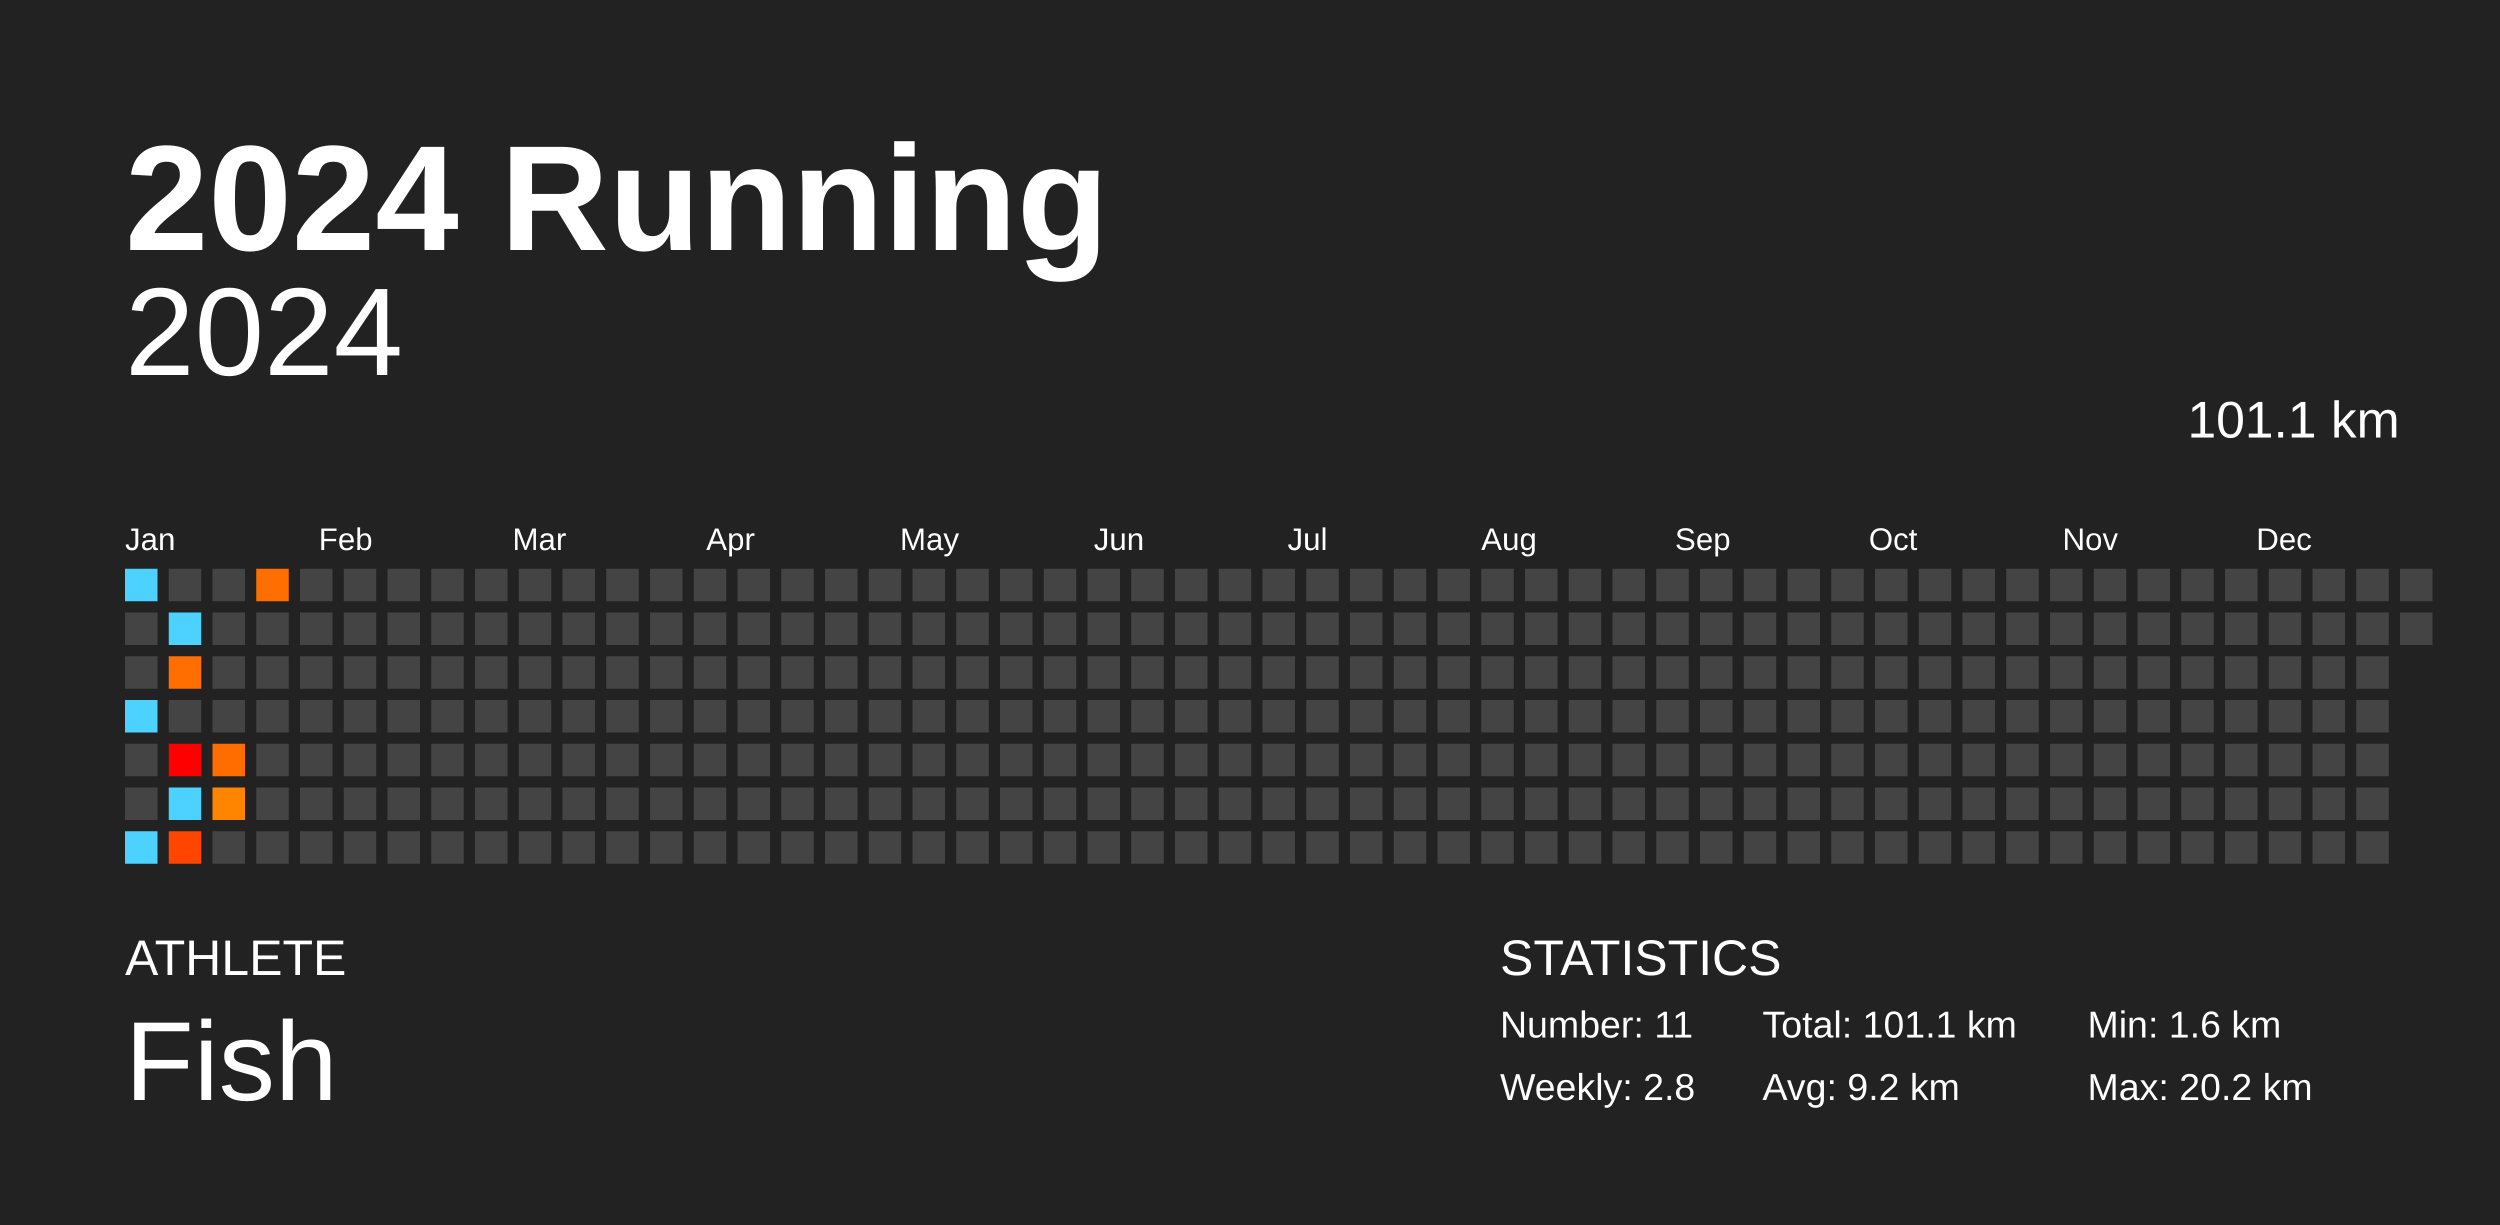
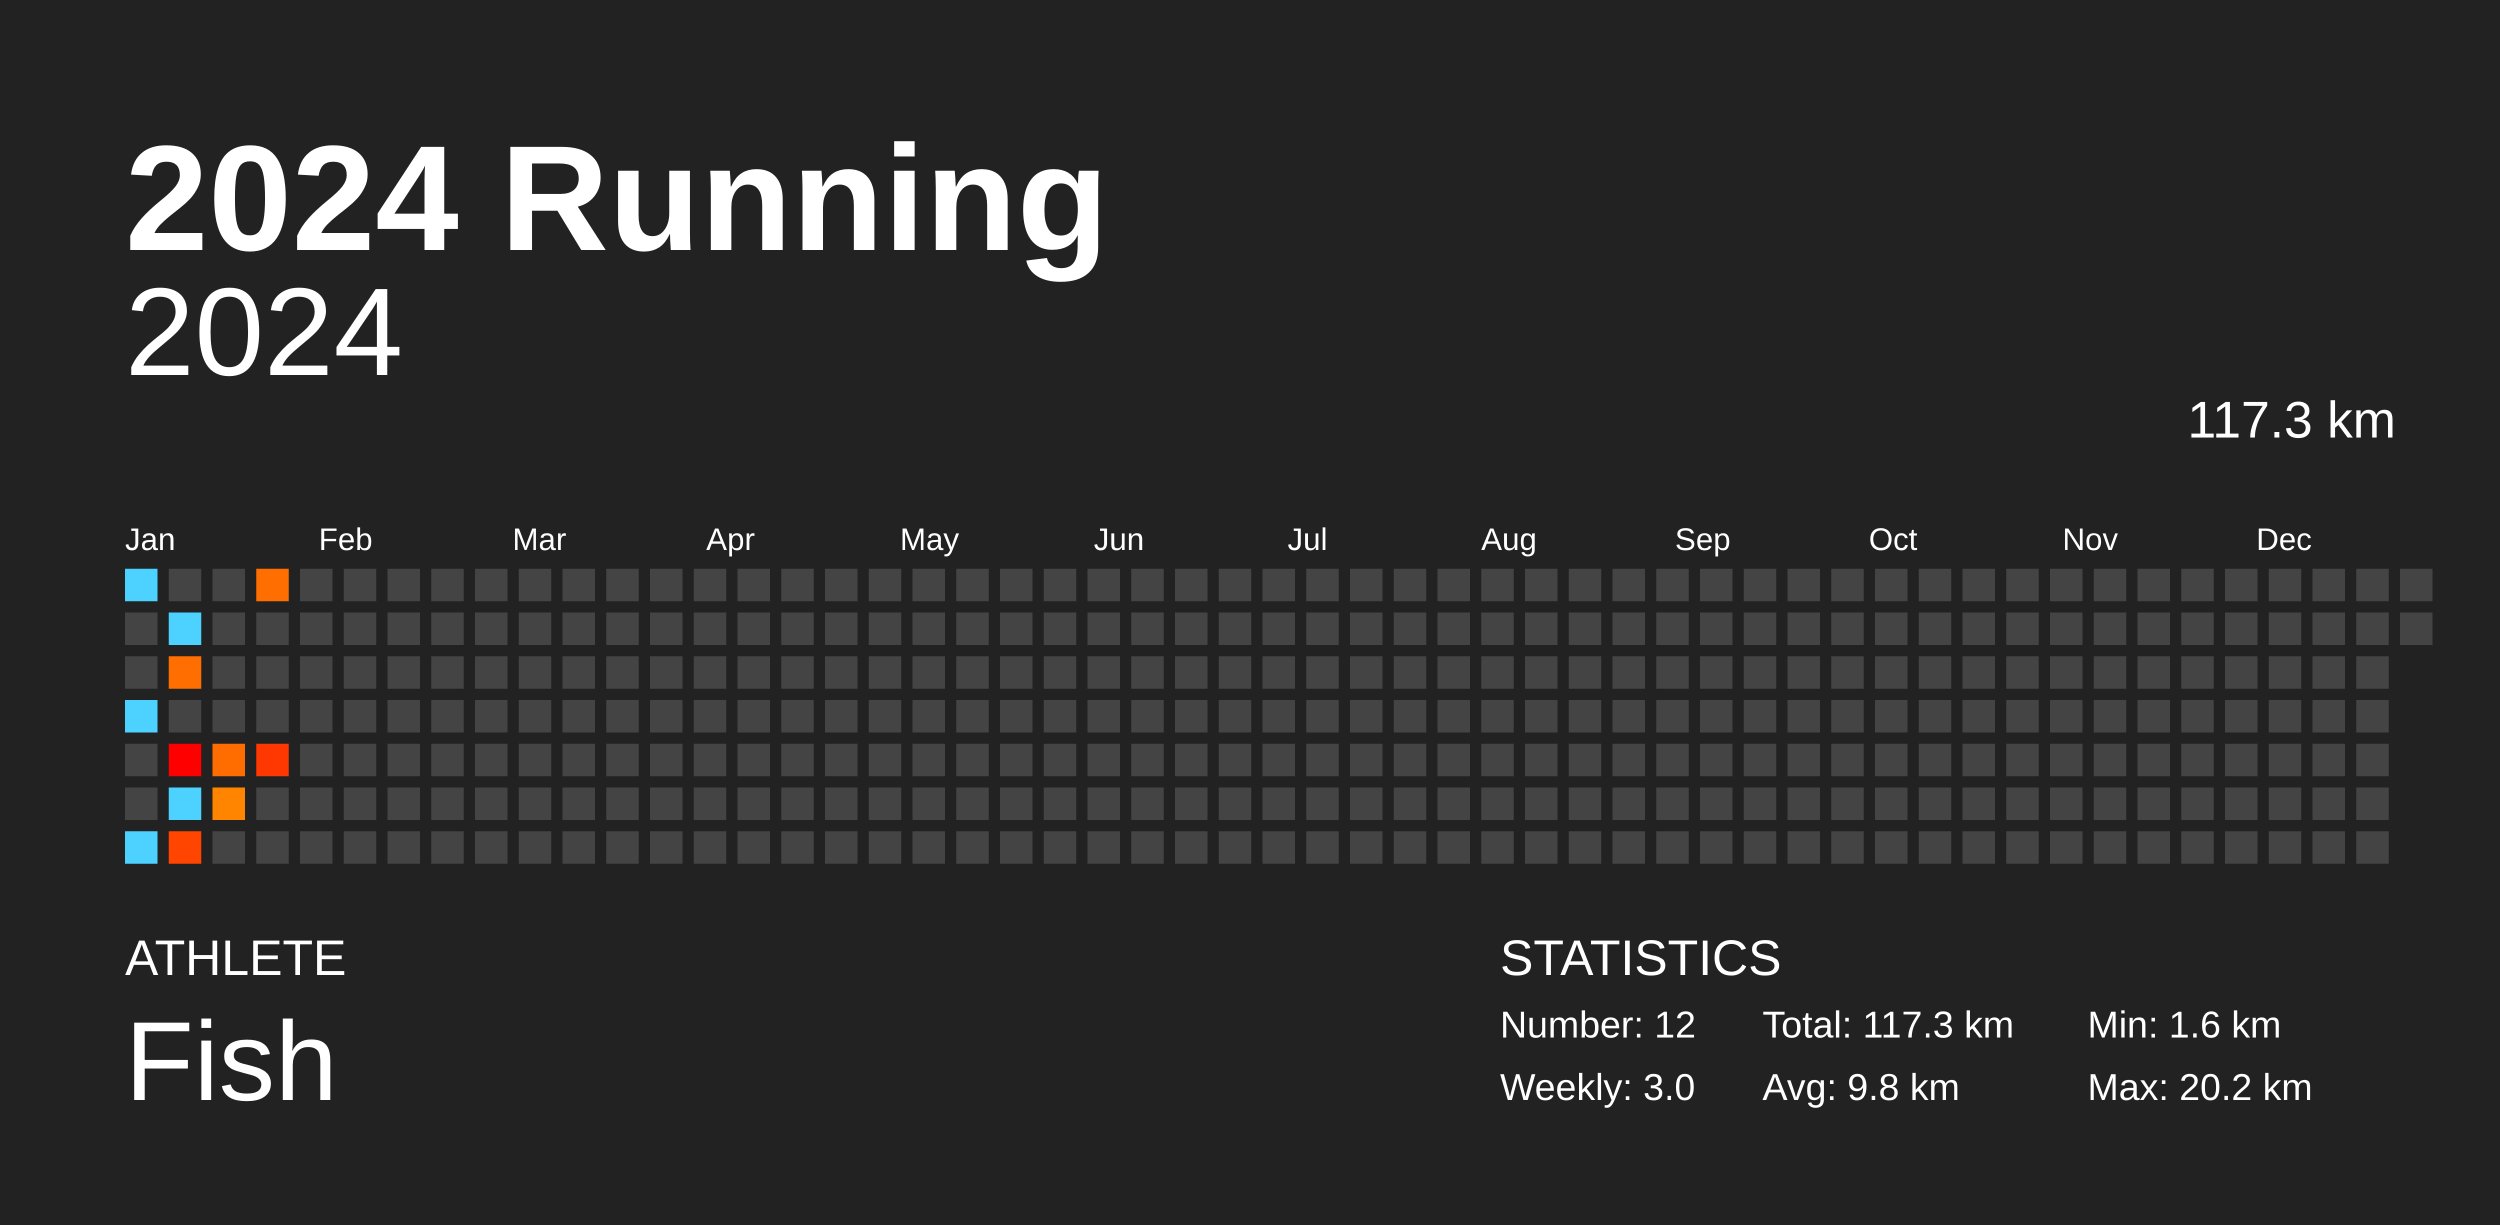
<svg xmlns="http://www.w3.org/2000/svg" baseProfile="full" height="98mm" version="1.1" viewBox="0,0,200,98" width="200mm">
  <defs />
  <rect fill="#222222" height="98" width="200" x="0" y="0" />
  <text fill="#FFFFFF" style="font-size:12px; font-family:Arial; font-weight:bold;" x="10" y="20">2024 Running</text>
  <text fill="#FFFFFF" style="font-size:4px; font-family:Arial" x="10" y="78">ATHLETE</text>
  <text fill="#FFFFFF" style="font-size:9px; font-family:Arial" x="10" y="88">Fish</text>
  <text fill="#FFFFFF" style="font-size:4px; font-family:Arial" x="120" y="78">STATISTICS</text>
-   <text fill="#FFFFFF" style="font-size:3px; font-family:Arial" x="120" y="83">Number: 11</text>
-   <text fill="#FFFFFF" style="font-size:3px; font-family:Arial" x="120" y="88">Weekly: 2.8</text>
-   <text fill="#FFFFFF" style="font-size:3px; font-family:Arial" x="141" y="83">Total: 101.1 km</text>
-   <text fill="#FFFFFF" style="font-size:3px; font-family:Arial" x="141" y="88">Avg: 9.2 km</text>
+   <text fill="#FFFFFF" style="font-size:3px; font-family:Arial" x="120" y="83">Number: 12</text>
+   <text fill="#FFFFFF" style="font-size:3px; font-family:Arial" x="120" y="88">Weekly: 3.0</text>
+   <text fill="#FFFFFF" style="font-size:3px; font-family:Arial" x="141" y="83">Total: 117.3 km</text>
+   <text fill="#FFFFFF" style="font-size:3px; font-family:Arial" x="141" y="88">Avg: 9.8 km</text>
  <text fill="#FFFFFF" style="font-size:3px; font-family:Arial" x="167" y="83">Min: 1.6 km</text>
  <text fill="#FFFFFF" style="font-size:3px; font-family:Arial" x="167" y="88">Max: 20.2 km</text>
  <text alignment-baseline="hanging" fill="#FFFFFF" style="font-size:10.0px; font-family:Arial;" x="10" y="30">2024</text>
-   <text alignment-baseline="hanging" fill="#FFFFFF" style="font-size:4.125px; font-family:Arial;" x="175" y="35">101.1 km</text>
+   <text alignment-baseline="hanging" fill="#FFFFFF" style="font-size:4.125px; font-family:Arial;" x="175" y="35">117.3 km</text>
  <text fill="#FFFFFF" style="font-size:2.5px; font-family:Arial" x="10.0" y="44">Jan</text>
  <text fill="#FFFFFF" style="font-size:2.5px; font-family:Arial" x="25.5" y="44">Feb</text>
  <text fill="#FFFFFF" style="font-size:2.5px; font-family:Arial" x="41.0" y="44">Mar</text>
  <text fill="#FFFFFF" style="font-size:2.5px; font-family:Arial" x="56.5" y="44">Apr</text>
  <text fill="#FFFFFF" style="font-size:2.5px; font-family:Arial" x="72.0" y="44">May</text>
  <text fill="#FFFFFF" style="font-size:2.5px; font-family:Arial" x="87.5" y="44">Jun</text>
  <text fill="#FFFFFF" style="font-size:2.5px; font-family:Arial" x="103.0" y="44">Jul</text>
  <text fill="#FFFFFF" style="font-size:2.5px; font-family:Arial" x="118.5" y="44">Aug</text>
  <text fill="#FFFFFF" style="font-size:2.5px; font-family:Arial" x="134.0" y="44">Sep</text>
  <text fill="#FFFFFF" style="font-size:2.5px; font-family:Arial" x="149.5" y="44">Oct</text>
  <text fill="#FFFFFF" style="font-size:2.5px; font-family:Arial" x="165.0" y="44">Nov</text>
  <text fill="#FFFFFF" style="font-size:2.5px; font-family:Arial" x="180.5" y="44">Dec</text>
  <rect fill="#4dd2ff" height="2.6" width="2.6" x="10.0" y="45.5" />
  <rect fill="#444444" height="2.6" width="2.6" x="10.0" y="49.0" />
  <rect fill="#444444" height="2.6" width="2.6" x="10.0" y="52.5" />
  <rect fill="#4dd2ff" height="2.6" width="2.6" x="10.0" y="56.0" />
  <rect fill="#444444" height="2.6" width="2.6" x="10.0" y="59.5" />
  <rect fill="#444444" height="2.6" width="2.6" x="10.0" y="63.0" />
  <rect fill="#4dd2ff" height="2.6" width="2.6" x="10.0" y="66.5" />
  <rect fill="#444444" height="2.6" width="2.6" x="13.5" y="45.5" />
  <rect fill="#4dd2ff" height="2.6" width="2.6" x="13.5" y="49.0" />
  <rect fill="#ff6e00" height="2.6" width="2.6" x="13.5" y="52.5" />
  <rect fill="#444444" height="2.6" width="2.6" x="13.5" y="56.0" />
  <rect fill="red" height="2.6" width="2.6" x="13.5" y="59.5" />
  <rect fill="#4dd2ff" height="2.6" width="2.6" x="13.5" y="63.0" />
  <rect fill="#ff4500" height="2.6" width="2.6" x="13.5" y="66.5" />
  <rect fill="#444444" height="2.6" width="2.6" x="17.0" y="45.5" />
  <rect fill="#444444" height="2.6" width="2.6" x="17.0" y="49.0" />
  <rect fill="#444444" height="2.6" width="2.6" x="17.0" y="52.5" />
  <rect fill="#444444" height="2.6" width="2.6" x="17.0" y="56.0" />
  <rect fill="#ff6d00" height="2.6" width="2.6" x="17.0" y="59.5" />
  <rect fill="#ff8500" height="2.6" width="2.6" x="17.0" y="63.0" />
  <rect fill="#444444" height="2.6" width="2.6" x="17.0" y="66.5" />
  <rect fill="#ff6e00" height="2.6" width="2.6" x="20.5" y="45.5" />
  <rect fill="#444444" height="2.6" width="2.6" x="20.5" y="49.0" />
  <rect fill="#444444" height="2.6" width="2.6" x="20.5" y="52.5" />
  <rect fill="#444444" height="2.6" width="2.6" x="20.5" y="56.0" />
-   <rect fill="#444444" height="2.6" width="2.6" x="20.5" y="59.5" />
+   <rect fill="#ff3700" height="2.6" width="2.6" x="20.5" y="59.5" />
  <rect fill="#444444" height="2.6" width="2.6" x="20.5" y="63.0" />
  <rect fill="#444444" height="2.6" width="2.6" x="20.5" y="66.5" />
  <rect fill="#444444" height="2.6" width="2.6" x="24.0" y="45.5" />
  <rect fill="#444444" height="2.6" width="2.6" x="24.0" y="49.0" />
  <rect fill="#444444" height="2.6" width="2.6" x="24.0" y="52.5" />
  <rect fill="#444444" height="2.6" width="2.6" x="24.0" y="56.0" />
  <rect fill="#444444" height="2.6" width="2.6" x="24.0" y="59.5" />
  <rect fill="#444444" height="2.6" width="2.6" x="24.0" y="63.0" />
  <rect fill="#444444" height="2.6" width="2.6" x="24.0" y="66.5" />
  <rect fill="#444444" height="2.6" width="2.6" x="27.5" y="45.5" />
  <rect fill="#444444" height="2.6" width="2.6" x="27.5" y="49.0" />
  <rect fill="#444444" height="2.6" width="2.6" x="27.5" y="52.5" />
  <rect fill="#444444" height="2.6" width="2.6" x="27.5" y="56.0" />
  <rect fill="#444444" height="2.6" width="2.6" x="27.5" y="59.5" />
  <rect fill="#444444" height="2.6" width="2.6" x="27.5" y="63.0" />
  <rect fill="#444444" height="2.6" width="2.6" x="27.5" y="66.5" />
  <rect fill="#444444" height="2.6" width="2.6" x="31.0" y="45.5" />
  <rect fill="#444444" height="2.6" width="2.6" x="31.0" y="49.0" />
  <rect fill="#444444" height="2.6" width="2.6" x="31.0" y="52.5" />
  <rect fill="#444444" height="2.6" width="2.6" x="31.0" y="56.0" />
  <rect fill="#444444" height="2.6" width="2.6" x="31.0" y="59.5" />
  <rect fill="#444444" height="2.6" width="2.6" x="31.0" y="63.0" />
  <rect fill="#444444" height="2.6" width="2.6" x="31.0" y="66.5" />
  <rect fill="#444444" height="2.6" width="2.6" x="34.5" y="45.5" />
  <rect fill="#444444" height="2.6" width="2.6" x="34.5" y="49.0" />
  <rect fill="#444444" height="2.6" width="2.6" x="34.5" y="52.5" />
  <rect fill="#444444" height="2.6" width="2.6" x="34.5" y="56.0" />
  <rect fill="#444444" height="2.6" width="2.6" x="34.5" y="59.5" />
  <rect fill="#444444" height="2.6" width="2.6" x="34.5" y="63.0" />
  <rect fill="#444444" height="2.6" width="2.6" x="34.5" y="66.5" />
  <rect fill="#444444" height="2.6" width="2.6" x="38.0" y="45.5" />
  <rect fill="#444444" height="2.6" width="2.6" x="38.0" y="49.0" />
  <rect fill="#444444" height="2.6" width="2.6" x="38.0" y="52.5" />
  <rect fill="#444444" height="2.6" width="2.6" x="38.0" y="56.0" />
  <rect fill="#444444" height="2.6" width="2.6" x="38.0" y="59.5" />
  <rect fill="#444444" height="2.6" width="2.6" x="38.0" y="63.0" />
  <rect fill="#444444" height="2.6" width="2.6" x="38.0" y="66.5" />
  <rect fill="#444444" height="2.6" width="2.6" x="41.5" y="45.5" />
  <rect fill="#444444" height="2.6" width="2.6" x="41.5" y="49.0" />
  <rect fill="#444444" height="2.6" width="2.6" x="41.5" y="52.5" />
  <rect fill="#444444" height="2.6" width="2.6" x="41.5" y="56.0" />
  <rect fill="#444444" height="2.6" width="2.6" x="41.5" y="59.5" />
  <rect fill="#444444" height="2.6" width="2.6" x="41.5" y="63.0" />
  <rect fill="#444444" height="2.6" width="2.6" x="41.5" y="66.5" />
  <rect fill="#444444" height="2.6" width="2.6" x="45.0" y="45.5" />
  <rect fill="#444444" height="2.6" width="2.6" x="45.0" y="49.0" />
  <rect fill="#444444" height="2.6" width="2.6" x="45.0" y="52.5" />
  <rect fill="#444444" height="2.6" width="2.6" x="45.0" y="56.0" />
  <rect fill="#444444" height="2.6" width="2.6" x="45.0" y="59.5" />
  <rect fill="#444444" height="2.6" width="2.6" x="45.0" y="63.0" />
  <rect fill="#444444" height="2.6" width="2.6" x="45.0" y="66.5" />
  <rect fill="#444444" height="2.6" width="2.6" x="48.5" y="45.5" />
  <rect fill="#444444" height="2.6" width="2.6" x="48.5" y="49.0" />
  <rect fill="#444444" height="2.6" width="2.6" x="48.5" y="52.5" />
  <rect fill="#444444" height="2.6" width="2.6" x="48.5" y="56.0" />
  <rect fill="#444444" height="2.6" width="2.6" x="48.5" y="59.5" />
  <rect fill="#444444" height="2.6" width="2.6" x="48.5" y="63.0" />
  <rect fill="#444444" height="2.6" width="2.6" x="48.5" y="66.5" />
  <rect fill="#444444" height="2.6" width="2.6" x="52.0" y="45.5" />
  <rect fill="#444444" height="2.6" width="2.6" x="52.0" y="49.0" />
  <rect fill="#444444" height="2.6" width="2.6" x="52.0" y="52.5" />
  <rect fill="#444444" height="2.6" width="2.6" x="52.0" y="56.0" />
  <rect fill="#444444" height="2.6" width="2.6" x="52.0" y="59.5" />
  <rect fill="#444444" height="2.6" width="2.6" x="52.0" y="63.0" />
  <rect fill="#444444" height="2.6" width="2.6" x="52.0" y="66.5" />
  <rect fill="#444444" height="2.6" width="2.6" x="55.5" y="45.5" />
  <rect fill="#444444" height="2.6" width="2.6" x="55.5" y="49.0" />
  <rect fill="#444444" height="2.6" width="2.6" x="55.5" y="52.5" />
  <rect fill="#444444" height="2.6" width="2.6" x="55.5" y="56.0" />
  <rect fill="#444444" height="2.6" width="2.6" x="55.5" y="59.5" />
  <rect fill="#444444" height="2.6" width="2.6" x="55.5" y="63.0" />
  <rect fill="#444444" height="2.6" width="2.6" x="55.5" y="66.5" />
  <rect fill="#444444" height="2.6" width="2.6" x="59.0" y="45.5" />
  <rect fill="#444444" height="2.6" width="2.6" x="59.0" y="49.0" />
  <rect fill="#444444" height="2.6" width="2.6" x="59.0" y="52.5" />
  <rect fill="#444444" height="2.6" width="2.6" x="59.0" y="56.0" />
  <rect fill="#444444" height="2.6" width="2.6" x="59.0" y="59.5" />
  <rect fill="#444444" height="2.6" width="2.6" x="59.0" y="63.0" />
  <rect fill="#444444" height="2.6" width="2.6" x="59.0" y="66.5" />
  <rect fill="#444444" height="2.6" width="2.6" x="62.5" y="45.5" />
  <rect fill="#444444" height="2.6" width="2.6" x="62.5" y="49.0" />
  <rect fill="#444444" height="2.6" width="2.6" x="62.5" y="52.5" />
  <rect fill="#444444" height="2.6" width="2.6" x="62.5" y="56.0" />
  <rect fill="#444444" height="2.6" width="2.6" x="62.5" y="59.5" />
  <rect fill="#444444" height="2.6" width="2.6" x="62.5" y="63.0" />
  <rect fill="#444444" height="2.6" width="2.6" x="62.5" y="66.5" />
  <rect fill="#444444" height="2.6" width="2.6" x="66.0" y="45.5" />
  <rect fill="#444444" height="2.6" width="2.6" x="66.0" y="49.0" />
  <rect fill="#444444" height="2.6" width="2.6" x="66.0" y="52.5" />
  <rect fill="#444444" height="2.6" width="2.6" x="66.0" y="56.0" />
  <rect fill="#444444" height="2.6" width="2.6" x="66.0" y="59.5" />
  <rect fill="#444444" height="2.6" width="2.6" x="66.0" y="63.0" />
  <rect fill="#444444" height="2.6" width="2.6" x="66.0" y="66.5" />
  <rect fill="#444444" height="2.6" width="2.6" x="69.5" y="45.5" />
  <rect fill="#444444" height="2.6" width="2.6" x="69.5" y="49.0" />
  <rect fill="#444444" height="2.6" width="2.6" x="69.5" y="52.5" />
  <rect fill="#444444" height="2.6" width="2.6" x="69.5" y="56.0" />
  <rect fill="#444444" height="2.6" width="2.6" x="69.5" y="59.5" />
  <rect fill="#444444" height="2.6" width="2.6" x="69.5" y="63.0" />
  <rect fill="#444444" height="2.6" width="2.6" x="69.5" y="66.5" />
  <rect fill="#444444" height="2.6" width="2.6" x="73.0" y="45.5" />
  <rect fill="#444444" height="2.6" width="2.6" x="73.0" y="49.0" />
  <rect fill="#444444" height="2.6" width="2.6" x="73.0" y="52.5" />
  <rect fill="#444444" height="2.6" width="2.6" x="73.0" y="56.0" />
  <rect fill="#444444" height="2.6" width="2.6" x="73.0" y="59.5" />
  <rect fill="#444444" height="2.6" width="2.6" x="73.0" y="63.0" />
  <rect fill="#444444" height="2.6" width="2.6" x="73.0" y="66.5" />
  <rect fill="#444444" height="2.6" width="2.6" x="76.5" y="45.5" />
  <rect fill="#444444" height="2.6" width="2.6" x="76.5" y="49.0" />
  <rect fill="#444444" height="2.6" width="2.6" x="76.5" y="52.5" />
  <rect fill="#444444" height="2.6" width="2.6" x="76.5" y="56.0" />
  <rect fill="#444444" height="2.6" width="2.6" x="76.5" y="59.5" />
  <rect fill="#444444" height="2.6" width="2.6" x="76.5" y="63.0" />
  <rect fill="#444444" height="2.6" width="2.6" x="76.5" y="66.5" />
  <rect fill="#444444" height="2.6" width="2.6" x="80.0" y="45.5" />
  <rect fill="#444444" height="2.6" width="2.6" x="80.0" y="49.0" />
  <rect fill="#444444" height="2.6" width="2.6" x="80.0" y="52.5" />
  <rect fill="#444444" height="2.6" width="2.6" x="80.0" y="56.0" />
  <rect fill="#444444" height="2.6" width="2.6" x="80.0" y="59.5" />
  <rect fill="#444444" height="2.6" width="2.6" x="80.0" y="63.0" />
  <rect fill="#444444" height="2.6" width="2.6" x="80.0" y="66.5" />
  <rect fill="#444444" height="2.6" width="2.6" x="83.5" y="45.5" />
  <rect fill="#444444" height="2.6" width="2.6" x="83.5" y="49.0" />
  <rect fill="#444444" height="2.6" width="2.6" x="83.5" y="52.5" />
  <rect fill="#444444" height="2.6" width="2.6" x="83.5" y="56.0" />
  <rect fill="#444444" height="2.6" width="2.6" x="83.5" y="59.5" />
  <rect fill="#444444" height="2.6" width="2.6" x="83.5" y="63.0" />
  <rect fill="#444444" height="2.6" width="2.6" x="83.5" y="66.5" />
  <rect fill="#444444" height="2.6" width="2.6" x="87.0" y="45.5" />
  <rect fill="#444444" height="2.6" width="2.6" x="87.0" y="49.0" />
  <rect fill="#444444" height="2.6" width="2.6" x="87.0" y="52.5" />
  <rect fill="#444444" height="2.6" width="2.6" x="87.0" y="56.0" />
  <rect fill="#444444" height="2.6" width="2.6" x="87.0" y="59.5" />
  <rect fill="#444444" height="2.6" width="2.6" x="87.0" y="63.0" />
  <rect fill="#444444" height="2.6" width="2.6" x="87.0" y="66.5" />
  <rect fill="#444444" height="2.6" width="2.6" x="90.5" y="45.5" />
  <rect fill="#444444" height="2.6" width="2.6" x="90.5" y="49.0" />
  <rect fill="#444444" height="2.6" width="2.6" x="90.5" y="52.5" />
  <rect fill="#444444" height="2.6" width="2.6" x="90.5" y="56.0" />
  <rect fill="#444444" height="2.6" width="2.6" x="90.5" y="59.5" />
  <rect fill="#444444" height="2.6" width="2.6" x="90.5" y="63.0" />
  <rect fill="#444444" height="2.6" width="2.6" x="90.5" y="66.5" />
  <rect fill="#444444" height="2.6" width="2.6" x="94.0" y="45.5" />
  <rect fill="#444444" height="2.6" width="2.6" x="94.0" y="49.0" />
  <rect fill="#444444" height="2.6" width="2.6" x="94.0" y="52.5" />
  <rect fill="#444444" height="2.6" width="2.6" x="94.0" y="56.0" />
  <rect fill="#444444" height="2.6" width="2.6" x="94.0" y="59.5" />
  <rect fill="#444444" height="2.6" width="2.6" x="94.0" y="63.0" />
  <rect fill="#444444" height="2.6" width="2.6" x="94.0" y="66.5" />
  <rect fill="#444444" height="2.6" width="2.6" x="97.5" y="45.5" />
  <rect fill="#444444" height="2.6" width="2.6" x="97.5" y="49.0" />
  <rect fill="#444444" height="2.6" width="2.6" x="97.5" y="52.5" />
  <rect fill="#444444" height="2.6" width="2.6" x="97.5" y="56.0" />
  <rect fill="#444444" height="2.6" width="2.6" x="97.5" y="59.5" />
  <rect fill="#444444" height="2.6" width="2.6" x="97.5" y="63.0" />
  <rect fill="#444444" height="2.6" width="2.6" x="97.5" y="66.5" />
  <rect fill="#444444" height="2.6" width="2.6" x="101.0" y="45.5" />
  <rect fill="#444444" height="2.6" width="2.6" x="101.0" y="49.0" />
  <rect fill="#444444" height="2.6" width="2.6" x="101.0" y="52.5" />
  <rect fill="#444444" height="2.6" width="2.6" x="101.0" y="56.0" />
  <rect fill="#444444" height="2.6" width="2.6" x="101.0" y="59.5" />
  <rect fill="#444444" height="2.6" width="2.6" x="101.0" y="63.0" />
  <rect fill="#444444" height="2.6" width="2.6" x="101.0" y="66.5" />
  <rect fill="#444444" height="2.6" width="2.6" x="104.5" y="45.5" />
  <rect fill="#444444" height="2.6" width="2.6" x="104.5" y="49.0" />
  <rect fill="#444444" height="2.6" width="2.6" x="104.5" y="52.5" />
  <rect fill="#444444" height="2.6" width="2.6" x="104.5" y="56.0" />
  <rect fill="#444444" height="2.6" width="2.6" x="104.5" y="59.5" />
  <rect fill="#444444" height="2.6" width="2.6" x="104.5" y="63.0" />
  <rect fill="#444444" height="2.6" width="2.6" x="104.5" y="66.5" />
  <rect fill="#444444" height="2.6" width="2.6" x="108.0" y="45.5" />
  <rect fill="#444444" height="2.6" width="2.6" x="108.0" y="49.0" />
  <rect fill="#444444" height="2.6" width="2.6" x="108.0" y="52.5" />
  <rect fill="#444444" height="2.6" width="2.6" x="108.0" y="56.0" />
  <rect fill="#444444" height="2.6" width="2.6" x="108.0" y="59.5" />
  <rect fill="#444444" height="2.6" width="2.6" x="108.0" y="63.0" />
  <rect fill="#444444" height="2.6" width="2.6" x="108.0" y="66.5" />
  <rect fill="#444444" height="2.6" width="2.6" x="111.5" y="45.5" />
  <rect fill="#444444" height="2.6" width="2.6" x="111.5" y="49.0" />
  <rect fill="#444444" height="2.6" width="2.6" x="111.5" y="52.5" />
  <rect fill="#444444" height="2.6" width="2.6" x="111.5" y="56.0" />
  <rect fill="#444444" height="2.6" width="2.6" x="111.5" y="59.5" />
  <rect fill="#444444" height="2.6" width="2.6" x="111.5" y="63.0" />
  <rect fill="#444444" height="2.6" width="2.6" x="111.5" y="66.5" />
  <rect fill="#444444" height="2.6" width="2.6" x="115.0" y="45.5" />
  <rect fill="#444444" height="2.6" width="2.6" x="115.0" y="49.0" />
  <rect fill="#444444" height="2.6" width="2.6" x="115.0" y="52.5" />
  <rect fill="#444444" height="2.6" width="2.6" x="115.0" y="56.0" />
  <rect fill="#444444" height="2.6" width="2.6" x="115.0" y="59.5" />
  <rect fill="#444444" height="2.6" width="2.6" x="115.0" y="63.0" />
  <rect fill="#444444" height="2.6" width="2.6" x="115.0" y="66.5" />
  <rect fill="#444444" height="2.6" width="2.6" x="118.5" y="45.5" />
  <rect fill="#444444" height="2.6" width="2.6" x="118.5" y="49.0" />
  <rect fill="#444444" height="2.6" width="2.6" x="118.5" y="52.5" />
  <rect fill="#444444" height="2.6" width="2.6" x="118.5" y="56.0" />
  <rect fill="#444444" height="2.6" width="2.6" x="118.5" y="59.5" />
  <rect fill="#444444" height="2.6" width="2.6" x="118.5" y="63.0" />
  <rect fill="#444444" height="2.6" width="2.6" x="118.5" y="66.5" />
  <rect fill="#444444" height="2.6" width="2.6" x="122.0" y="45.5" />
  <rect fill="#444444" height="2.6" width="2.6" x="122.0" y="49.0" />
  <rect fill="#444444" height="2.6" width="2.6" x="122.0" y="52.5" />
  <rect fill="#444444" height="2.6" width="2.6" x="122.0" y="56.0" />
  <rect fill="#444444" height="2.6" width="2.6" x="122.0" y="59.5" />
  <rect fill="#444444" height="2.6" width="2.6" x="122.0" y="63.0" />
  <rect fill="#444444" height="2.6" width="2.6" x="122.0" y="66.5" />
  <rect fill="#444444" height="2.6" width="2.6" x="125.5" y="45.5" />
  <rect fill="#444444" height="2.6" width="2.6" x="125.5" y="49.0" />
  <rect fill="#444444" height="2.6" width="2.6" x="125.5" y="52.5" />
  <rect fill="#444444" height="2.6" width="2.6" x="125.5" y="56.0" />
  <rect fill="#444444" height="2.6" width="2.6" x="125.5" y="59.5" />
  <rect fill="#444444" height="2.6" width="2.6" x="125.5" y="63.0" />
  <rect fill="#444444" height="2.6" width="2.6" x="125.5" y="66.5" />
  <rect fill="#444444" height="2.6" width="2.6" x="129.0" y="45.5" />
  <rect fill="#444444" height="2.6" width="2.6" x="129.0" y="49.0" />
  <rect fill="#444444" height="2.6" width="2.6" x="129.0" y="52.5" />
  <rect fill="#444444" height="2.6" width="2.6" x="129.0" y="56.0" />
  <rect fill="#444444" height="2.6" width="2.6" x="129.0" y="59.5" />
  <rect fill="#444444" height="2.6" width="2.6" x="129.0" y="63.0" />
  <rect fill="#444444" height="2.6" width="2.6" x="129.0" y="66.5" />
  <rect fill="#444444" height="2.6" width="2.6" x="132.5" y="45.5" />
  <rect fill="#444444" height="2.6" width="2.6" x="132.5" y="49.0" />
  <rect fill="#444444" height="2.6" width="2.6" x="132.5" y="52.5" />
  <rect fill="#444444" height="2.6" width="2.6" x="132.5" y="56.0" />
  <rect fill="#444444" height="2.6" width="2.6" x="132.5" y="59.5" />
  <rect fill="#444444" height="2.6" width="2.6" x="132.5" y="63.0" />
  <rect fill="#444444" height="2.6" width="2.6" x="132.5" y="66.5" />
  <rect fill="#444444" height="2.6" width="2.6" x="136.0" y="45.5" />
  <rect fill="#444444" height="2.6" width="2.6" x="136.0" y="49.0" />
  <rect fill="#444444" height="2.6" width="2.6" x="136.0" y="52.5" />
  <rect fill="#444444" height="2.6" width="2.6" x="136.0" y="56.0" />
  <rect fill="#444444" height="2.6" width="2.6" x="136.0" y="59.5" />
  <rect fill="#444444" height="2.6" width="2.6" x="136.0" y="63.0" />
  <rect fill="#444444" height="2.6" width="2.6" x="136.0" y="66.5" />
  <rect fill="#444444" height="2.6" width="2.6" x="139.5" y="45.5" />
  <rect fill="#444444" height="2.6" width="2.6" x="139.5" y="49.0" />
  <rect fill="#444444" height="2.6" width="2.6" x="139.5" y="52.5" />
  <rect fill="#444444" height="2.6" width="2.6" x="139.5" y="56.0" />
  <rect fill="#444444" height="2.6" width="2.6" x="139.5" y="59.5" />
  <rect fill="#444444" height="2.6" width="2.6" x="139.5" y="63.0" />
  <rect fill="#444444" height="2.6" width="2.6" x="139.5" y="66.5" />
  <rect fill="#444444" height="2.6" width="2.6" x="143.0" y="45.5" />
  <rect fill="#444444" height="2.6" width="2.6" x="143.0" y="49.0" />
  <rect fill="#444444" height="2.6" width="2.6" x="143.0" y="52.5" />
  <rect fill="#444444" height="2.6" width="2.6" x="143.0" y="56.0" />
  <rect fill="#444444" height="2.6" width="2.6" x="143.0" y="59.5" />
  <rect fill="#444444" height="2.6" width="2.6" x="143.0" y="63.0" />
  <rect fill="#444444" height="2.6" width="2.6" x="143.0" y="66.5" />
  <rect fill="#444444" height="2.6" width="2.6" x="146.5" y="45.5" />
  <rect fill="#444444" height="2.6" width="2.6" x="146.5" y="49.0" />
  <rect fill="#444444" height="2.6" width="2.6" x="146.5" y="52.5" />
  <rect fill="#444444" height="2.6" width="2.6" x="146.5" y="56.0" />
  <rect fill="#444444" height="2.6" width="2.6" x="146.5" y="59.5" />
  <rect fill="#444444" height="2.6" width="2.6" x="146.5" y="63.0" />
  <rect fill="#444444" height="2.6" width="2.6" x="146.5" y="66.5" />
  <rect fill="#444444" height="2.6" width="2.6" x="150.0" y="45.5" />
  <rect fill="#444444" height="2.6" width="2.6" x="150.0" y="49.0" />
  <rect fill="#444444" height="2.6" width="2.6" x="150.0" y="52.5" />
  <rect fill="#444444" height="2.6" width="2.6" x="150.0" y="56.0" />
  <rect fill="#444444" height="2.6" width="2.6" x="150.0" y="59.5" />
  <rect fill="#444444" height="2.6" width="2.6" x="150.0" y="63.0" />
  <rect fill="#444444" height="2.6" width="2.6" x="150.0" y="66.5" />
  <rect fill="#444444" height="2.6" width="2.6" x="153.5" y="45.5" />
  <rect fill="#444444" height="2.6" width="2.6" x="153.5" y="49.0" />
  <rect fill="#444444" height="2.6" width="2.6" x="153.5" y="52.5" />
  <rect fill="#444444" height="2.6" width="2.6" x="153.5" y="56.0" />
  <rect fill="#444444" height="2.6" width="2.6" x="153.5" y="59.5" />
  <rect fill="#444444" height="2.6" width="2.6" x="153.5" y="63.0" />
  <rect fill="#444444" height="2.6" width="2.6" x="153.5" y="66.5" />
  <rect fill="#444444" height="2.6" width="2.6" x="157.0" y="45.5" />
  <rect fill="#444444" height="2.6" width="2.6" x="157.0" y="49.0" />
  <rect fill="#444444" height="2.6" width="2.6" x="157.0" y="52.5" />
  <rect fill="#444444" height="2.6" width="2.6" x="157.0" y="56.0" />
  <rect fill="#444444" height="2.6" width="2.6" x="157.0" y="59.5" />
  <rect fill="#444444" height="2.6" width="2.6" x="157.0" y="63.0" />
  <rect fill="#444444" height="2.6" width="2.6" x="157.0" y="66.5" />
  <rect fill="#444444" height="2.6" width="2.6" x="160.5" y="45.5" />
  <rect fill="#444444" height="2.6" width="2.6" x="160.5" y="49.0" />
  <rect fill="#444444" height="2.6" width="2.6" x="160.5" y="52.5" />
  <rect fill="#444444" height="2.6" width="2.6" x="160.5" y="56.0" />
  <rect fill="#444444" height="2.6" width="2.6" x="160.5" y="59.5" />
  <rect fill="#444444" height="2.6" width="2.6" x="160.5" y="63.0" />
  <rect fill="#444444" height="2.6" width="2.6" x="160.5" y="66.5" />
  <rect fill="#444444" height="2.6" width="2.6" x="164.0" y="45.5" />
  <rect fill="#444444" height="2.6" width="2.6" x="164.0" y="49.0" />
  <rect fill="#444444" height="2.6" width="2.6" x="164.0" y="52.5" />
  <rect fill="#444444" height="2.6" width="2.6" x="164.0" y="56.0" />
  <rect fill="#444444" height="2.6" width="2.6" x="164.0" y="59.5" />
  <rect fill="#444444" height="2.6" width="2.6" x="164.0" y="63.0" />
  <rect fill="#444444" height="2.6" width="2.6" x="164.0" y="66.5" />
  <rect fill="#444444" height="2.6" width="2.6" x="167.5" y="45.5" />
  <rect fill="#444444" height="2.6" width="2.6" x="167.5" y="49.0" />
  <rect fill="#444444" height="2.6" width="2.6" x="167.5" y="52.5" />
  <rect fill="#444444" height="2.6" width="2.6" x="167.5" y="56.0" />
  <rect fill="#444444" height="2.6" width="2.6" x="167.5" y="59.5" />
  <rect fill="#444444" height="2.6" width="2.6" x="167.5" y="63.0" />
  <rect fill="#444444" height="2.6" width="2.6" x="167.5" y="66.5" />
  <rect fill="#444444" height="2.6" width="2.6" x="171.0" y="45.5" />
  <rect fill="#444444" height="2.6" width="2.6" x="171.0" y="49.0" />
  <rect fill="#444444" height="2.6" width="2.6" x="171.0" y="52.5" />
  <rect fill="#444444" height="2.6" width="2.6" x="171.0" y="56.0" />
  <rect fill="#444444" height="2.6" width="2.6" x="171.0" y="59.5" />
  <rect fill="#444444" height="2.6" width="2.6" x="171.0" y="63.0" />
  <rect fill="#444444" height="2.6" width="2.6" x="171.0" y="66.5" />
  <rect fill="#444444" height="2.6" width="2.6" x="174.5" y="45.5" />
  <rect fill="#444444" height="2.6" width="2.6" x="174.5" y="49.0" />
  <rect fill="#444444" height="2.6" width="2.6" x="174.5" y="52.5" />
  <rect fill="#444444" height="2.6" width="2.6" x="174.5" y="56.0" />
  <rect fill="#444444" height="2.6" width="2.6" x="174.5" y="59.5" />
  <rect fill="#444444" height="2.6" width="2.6" x="174.5" y="63.0" />
  <rect fill="#444444" height="2.6" width="2.6" x="174.5" y="66.5" />
  <rect fill="#444444" height="2.6" width="2.6" x="178.0" y="45.5" />
  <rect fill="#444444" height="2.6" width="2.6" x="178.0" y="49.0" />
  <rect fill="#444444" height="2.6" width="2.6" x="178.0" y="52.5" />
  <rect fill="#444444" height="2.6" width="2.6" x="178.0" y="56.0" />
  <rect fill="#444444" height="2.6" width="2.6" x="178.0" y="59.5" />
  <rect fill="#444444" height="2.6" width="2.6" x="178.0" y="63.0" />
  <rect fill="#444444" height="2.6" width="2.6" x="178.0" y="66.5" />
  <rect fill="#444444" height="2.6" width="2.6" x="181.5" y="45.5" />
  <rect fill="#444444" height="2.6" width="2.6" x="181.5" y="49.0" />
  <rect fill="#444444" height="2.6" width="2.6" x="181.5" y="52.5" />
  <rect fill="#444444" height="2.6" width="2.6" x="181.5" y="56.0" />
  <rect fill="#444444" height="2.6" width="2.6" x="181.5" y="59.5" />
  <rect fill="#444444" height="2.6" width="2.6" x="181.5" y="63.0" />
  <rect fill="#444444" height="2.6" width="2.6" x="181.5" y="66.5" />
  <rect fill="#444444" height="2.6" width="2.6" x="185.0" y="45.5" />
  <rect fill="#444444" height="2.6" width="2.6" x="185.0" y="49.0" />
  <rect fill="#444444" height="2.6" width="2.6" x="185.0" y="52.5" />
  <rect fill="#444444" height="2.6" width="2.6" x="185.0" y="56.0" />
  <rect fill="#444444" height="2.6" width="2.6" x="185.0" y="59.5" />
  <rect fill="#444444" height="2.6" width="2.6" x="185.0" y="63.0" />
  <rect fill="#444444" height="2.6" width="2.6" x="185.0" y="66.5" />
  <rect fill="#444444" height="2.6" width="2.6" x="188.5" y="45.5" />
  <rect fill="#444444" height="2.6" width="2.6" x="188.5" y="49.0" />
  <rect fill="#444444" height="2.6" width="2.6" x="188.5" y="52.5" />
  <rect fill="#444444" height="2.6" width="2.6" x="188.5" y="56.0" />
  <rect fill="#444444" height="2.6" width="2.6" x="188.5" y="59.5" />
  <rect fill="#444444" height="2.6" width="2.6" x="188.5" y="63.0" />
  <rect fill="#444444" height="2.6" width="2.6" x="188.5" y="66.5" />
  <rect fill="#444444" height="2.6" width="2.6" x="192.0" y="45.5" />
  <rect fill="#444444" height="2.6" width="2.6" x="192.0" y="49.0" />
</svg>
